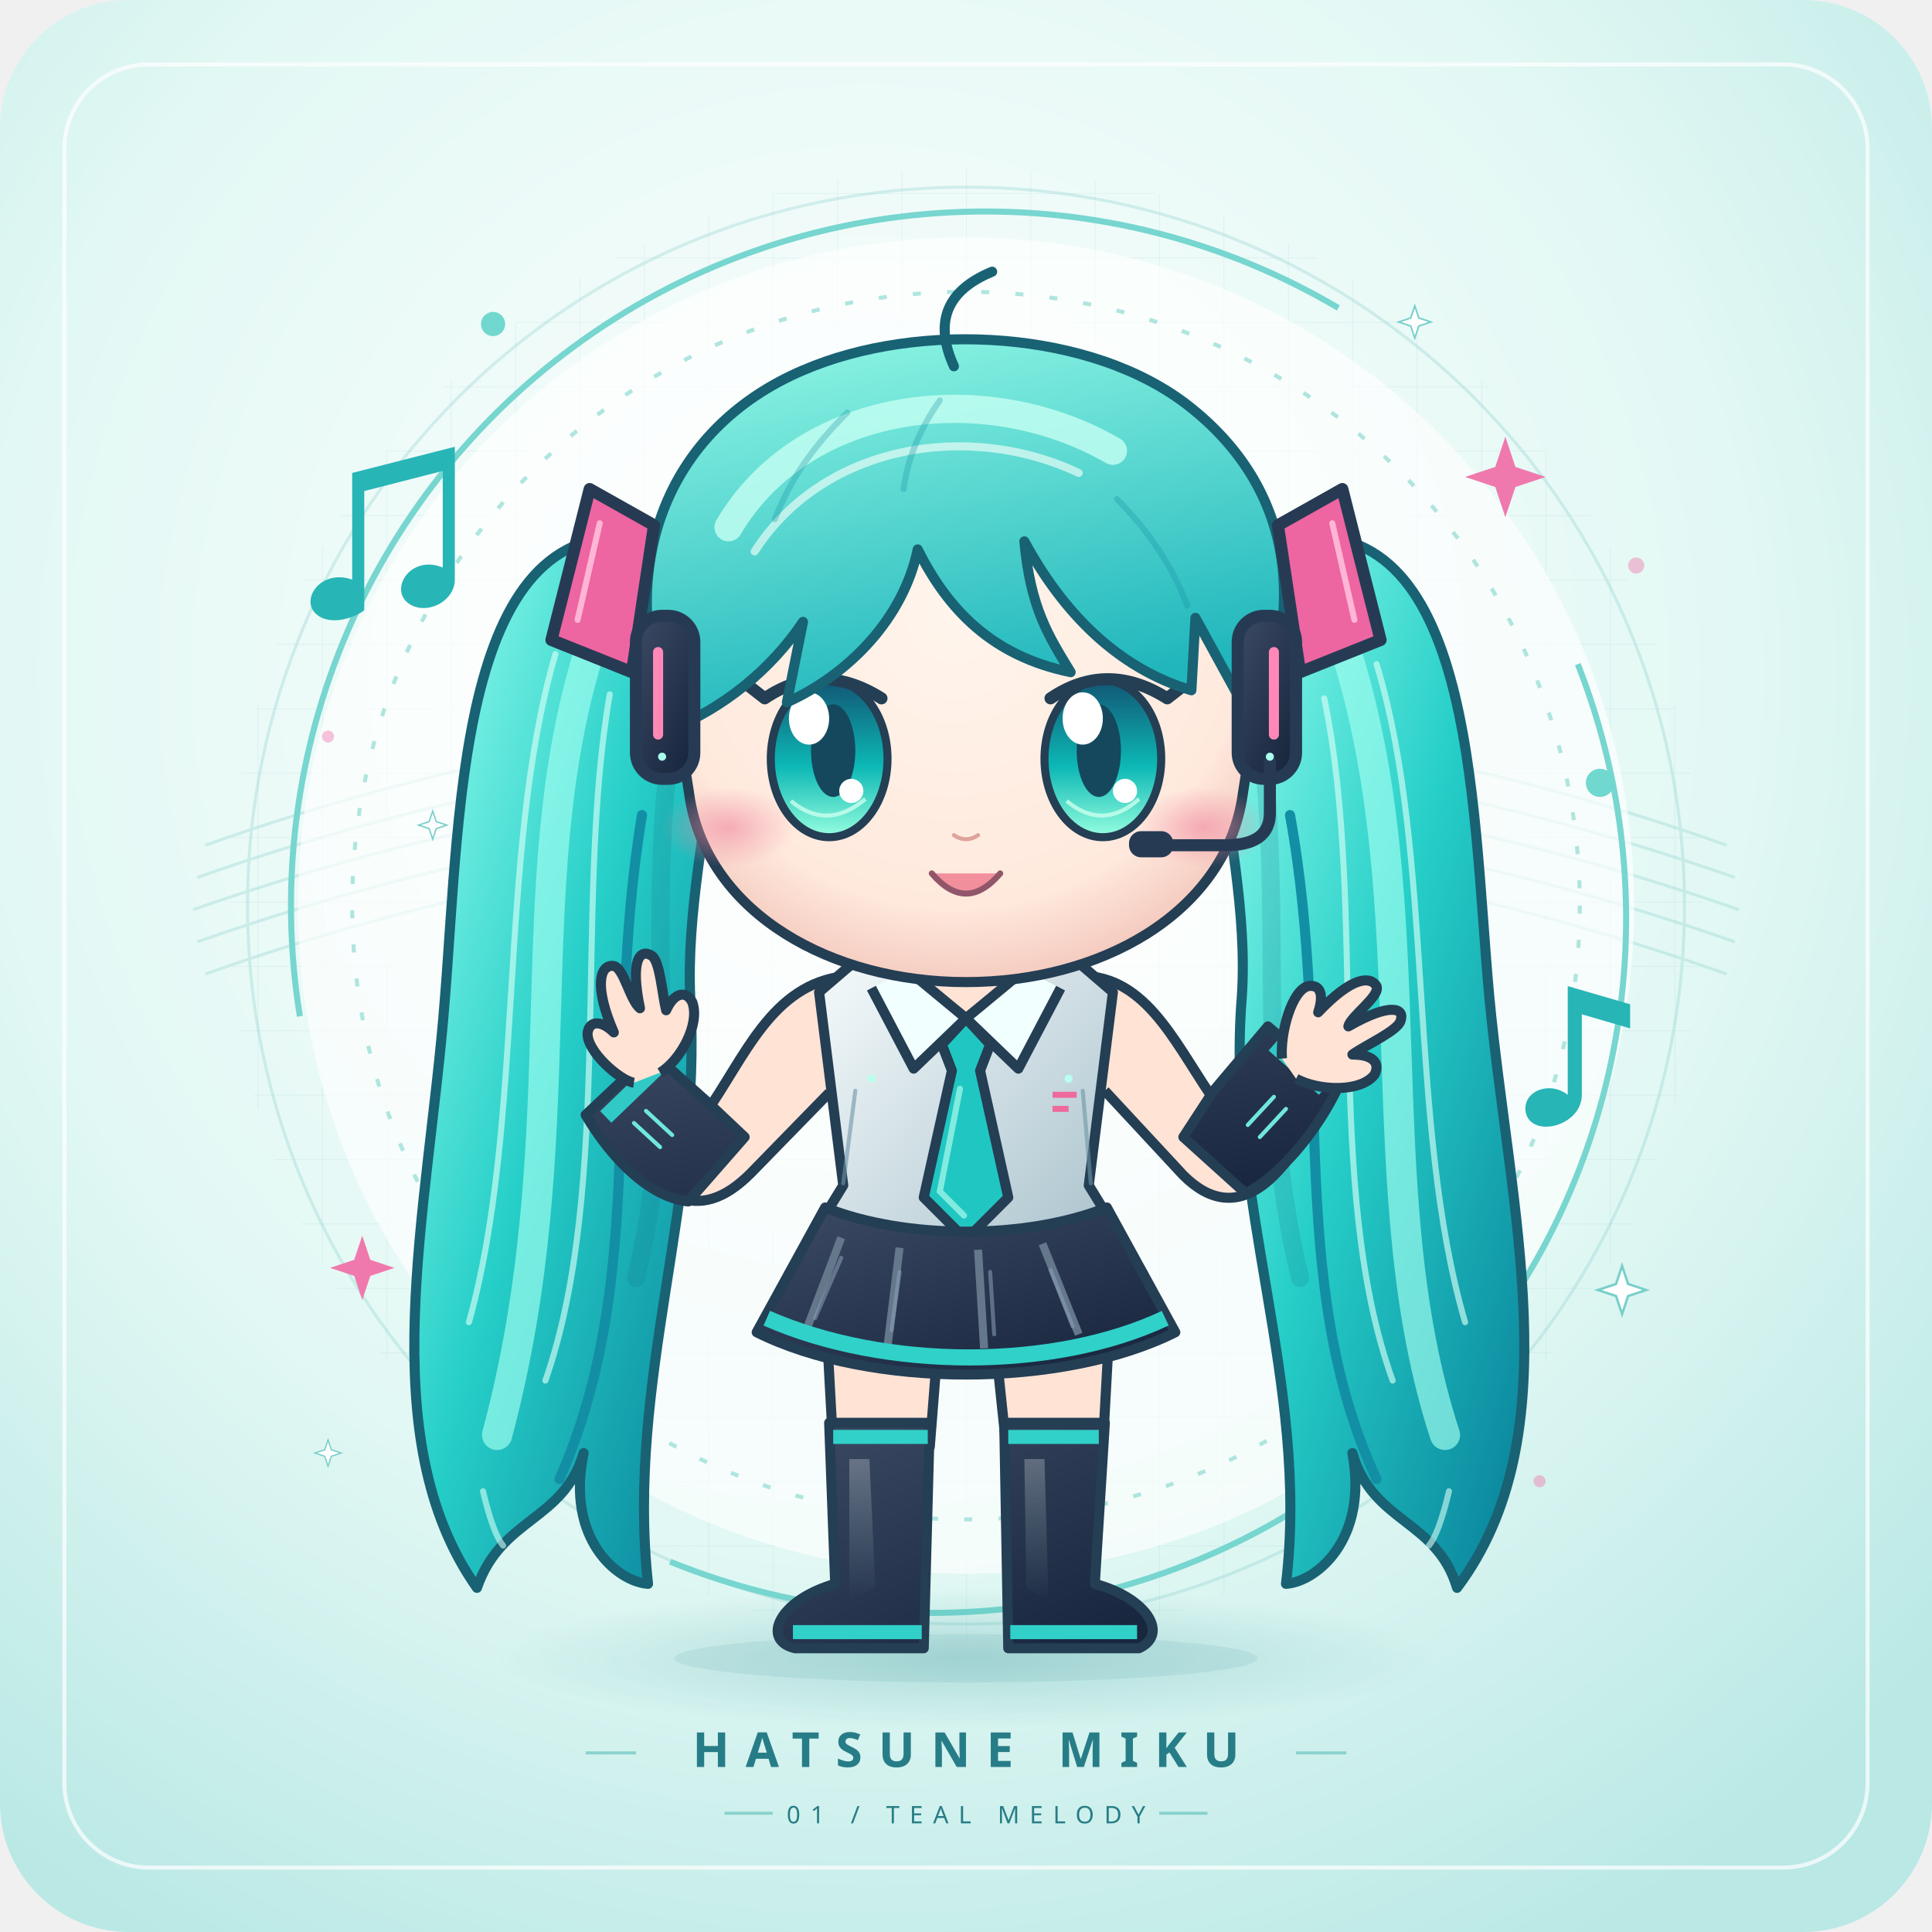
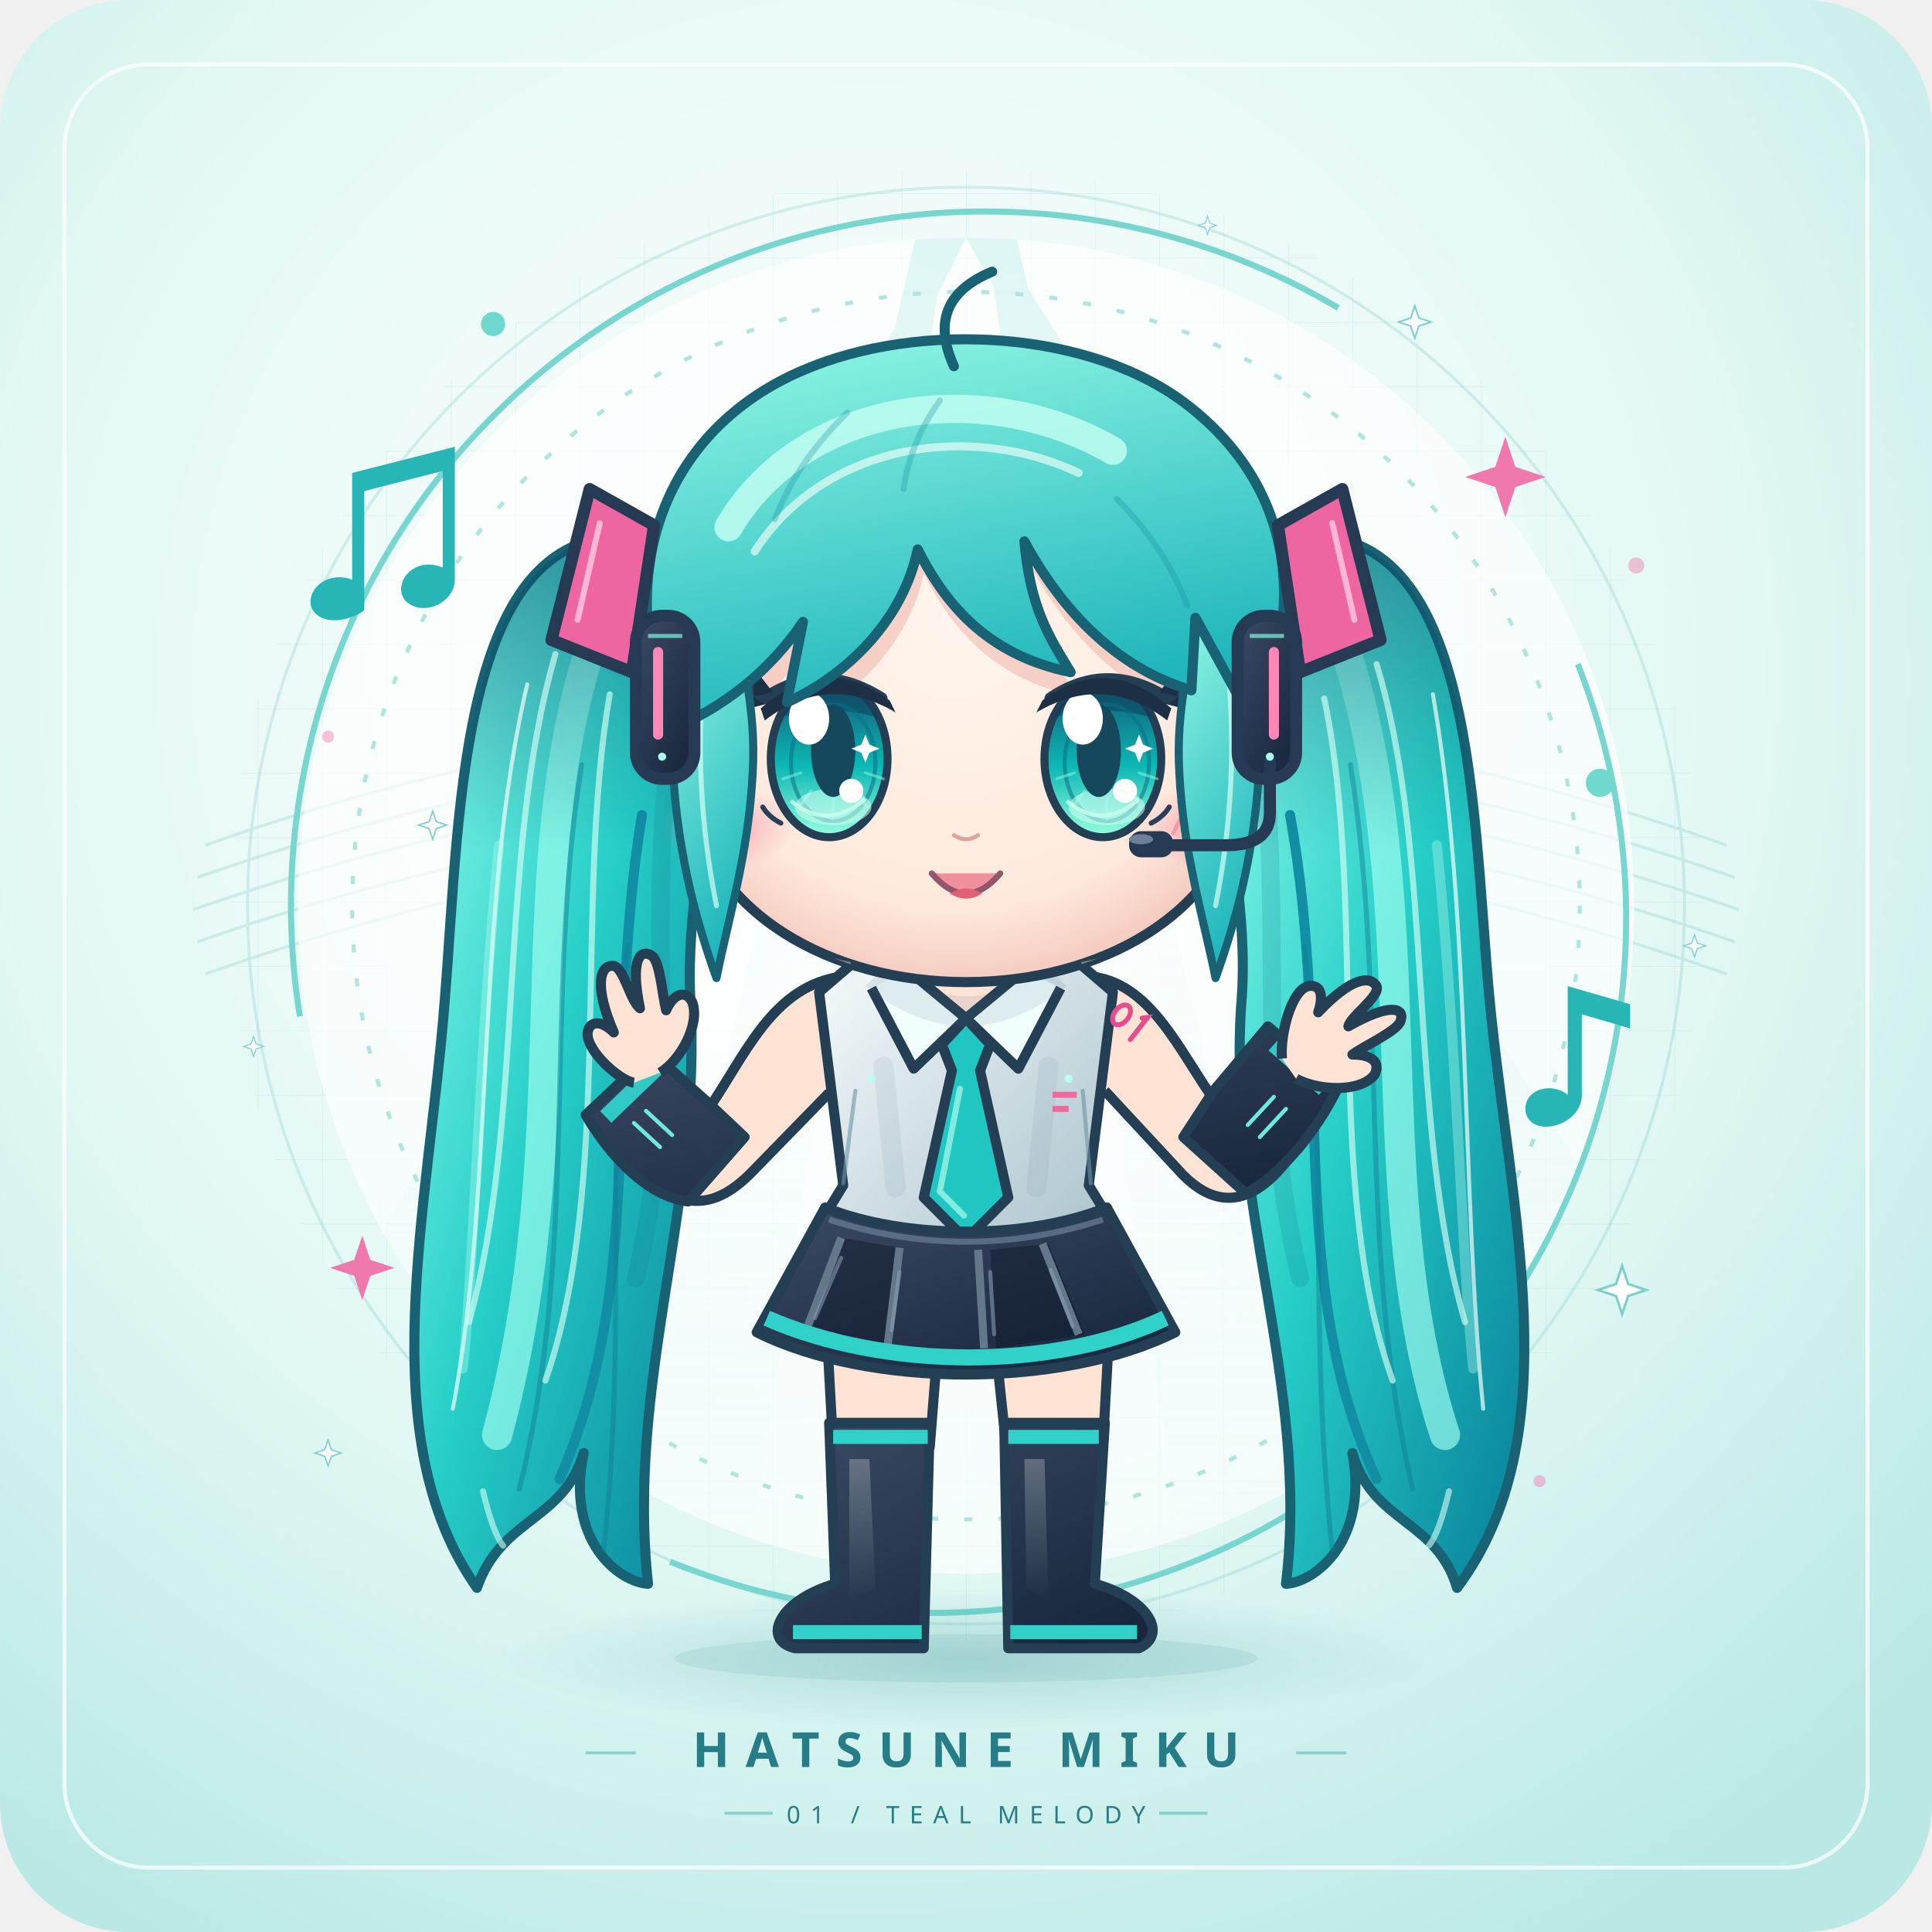
<svg xmlns="http://www.w3.org/2000/svg" width="960" height="960" viewBox="0 0 960 960" role="img" aria-labelledby="title desc">
  <defs>
    <radialGradient id="bg" cx="45%" cy="35%" r="75%">
      <stop stop-color="#ffffff" />
      <stop offset=".6" stop-color="#e2f8f4" />
      <stop offset="1" stop-color="#b9e8e5" />
    </radialGradient>
    <linearGradient id="hair" x1="0%" y1="0%" x2="100%" y2="100%">
      <stop stop-color="#9cfff0" />
      <stop offset=".48" stop-color="#26cfc8" />
      <stop offset="1" stop-color="#087e99" />
    </linearGradient>
    <linearGradient id="fringe" x2="30%" y2="100%">
      <stop stop-color="#93f8e5" />
      <stop offset="1" stop-color="#20b6bc" />
    </linearGradient>
    <linearGradient id="cloth" x2="100%" y2="100%">
      <stop stop-color="#fbffff" />
      <stop offset="1" stop-color="#9eb9c5" />
    </linearGradient>
    <linearGradient id="dark" x2="80%" y2="100%">
      <stop stop-color="#3c4a64" />
      <stop offset="1" stop-color="#18273e" />
    </linearGradient>
    <linearGradient id="eye" x2="0%" y2="100%">
      <stop stop-color="#125674" />
      <stop offset=".55" stop-color="#0cb8b5" />
      <stop offset="1" stop-color="#97ffdf" />
    </linearGradient>
    <radialGradient id="skin" cx="48%" cy="38%" r="70%">
      <stop stop-color="#fff5ec" />
      <stop offset=".7" stop-color="#ffe9dd" />
      <stop offset="1" stop-color="#efb9ae" />
    </radialGradient>
    <radialGradient id="blush">
      <stop stop-color="#f18fa5" stop-opacity=".65" />
      <stop offset="1" stop-color="#f18fa5" stop-opacity="0" />
    </radialGradient>
    <radialGradient id="ground">
      <stop stop-color="#268e91" stop-opacity=".25" />
      <stop offset="1" stop-color="#268e91" stop-opacity="0" />
    </radialGradient>
    <linearGradient id="shine" x2="0%" y2="100%">
      <stop stop-color="#fff" stop-opacity=".85" />
      <stop offset="1" stop-color="#c5fff2" stop-opacity="0" />
    </linearGradient>
+     <linearGradient id="tailShade" x2="0%" y2="100%">
+       <stop stop-color="#06506a" stop-opacity=".55" />
+       <stop offset=".3" stop-color="#06506a" stop-opacity="0" />
+     </linearGradient>
+     <radialGradient id="halo" cx="50%" cy="45%" r="50%">
+       <stop stop-color="#fff" stop-opacity=".9" />
+       <stop offset="1" stop-color="#fff" stop-opacity="0" />
+     </radialGradient>
+     <linearGradient id="ray" x2="0%" y2="100%">
+       <stop stop-color="#9fe6dd" stop-opacity=".55" />
+       <stop offset="1" stop-color="#c8f4ee" stop-opacity="0" />
+     </linearGradient>
+     <clipPath id="face">
+       <path d="M333 334C324 241 376 193 480 193s156 48 147 141l-10 64c-10 56-70 90-137 90s-127-34-137-90z" />
+     </clipPath>
+     <clipPath id="stage">
+       <circle cx="480" cy="450" r="332" />
+     </clipPath>
    <pattern id="staff-grid" width="32" height="32" patternUnits="userSpaceOnUse">
      <path d="M32 0H0V32" fill="none" stroke="#479caa" stroke-width=".6" opacity=".12" />
    </pattern>
    <path id="sparkle" d="M0-10 2.5-2.5 10 0 2.5 2.5 0 10-2.5 2.5-10 0-2.5-2.5Z" />
  </defs>
  <rect width="960" height="960" rx="64" fill="url(#bg)" />
  <rect x="32" y="32" width="896" height="896" rx="42" fill="none" stroke="#fff" stroke-opacity=".7" stroke-width="2" />
  <circle cx="480" cy="450" r="366" fill="url(#staff-grid)" />
  <g fill="none" stroke="#82ccc9" stroke-width="1.5" opacity=".3">
    <path d="M102 420Q480 286 858 420M98 436Q480 302 862 436M96 452Q480 318 864 452M98 468Q480 334 862 468M102 484Q480 350 858 484" />
    <circle cx="480" cy="450" r="357" />
  </g>
  <circle cx="480" cy="450" r="332" fill="#fff" opacity=".66" />
+   <g clip-path="url(#stage)" fill="url(#ray)" opacity=".55">
+     <path d="M455 118 300 790h70L470 118zM490 118l100 672h70L505 118zM470 118 140 700l40 25L480 118zM480 118l340 607 40-25L495 118z" />
+   </g>
+   <ellipse cx="480" cy="470" rx="250" ry="290" fill="url(#halo)" />
  <circle cx="480" cy="450" r="305" fill="none" stroke="#afe5df" stroke-width="2" stroke-dasharray="4 13" />
  <path d="M149 505A345 345 0 0 1 665 153M784 330A345 345 0 0 1 333 776" fill="none" stroke="#77d6cf" stroke-width="3" />
  <g fill="#28b5b6">
    <path d="M181 303v-59l39-10v48c-17-7-28 13-15 19 9 4 21-3 21-13v-66l-51 13v53c-17-6-28 13-15 19 9 4 21-3 21-4z" />
    <path d="m779 544 0-54 31 9v12l-24-7v40c0 16-26 22-28 8-1-10 12-15 21-8z" />
  </g>
  <g fill="#ef79ad">
    <path d="m748 217 5 15 15 5-15 5-5 15-5-15-15-5 15-5z" />
    <path d="m180 614 4 12 12 4-12 4-4 12-4-12-12-4 12-4z" />
  </g>
  <g fill="#70d8ce">
    <circle cx="245" cy="161" r="6" />
    <circle cx="795" cy="389" r="7" />
    <circle cx="726" cy="681" r="5" />
  </g>
  <g fill="#fff" stroke="#79cfca" stroke-width="1">
    <use href="#sparkle" transform="translate(215 410) scale(.7)" />
    <use href="#sparkle" transform="translate(703 160) scale(.8)" />
    <use href="#sparkle" transform="translate(806 641) scale(1.2)" />
    <use href="#sparkle" transform="translate(163 722) scale(.65)" />
+     <use href="#sparkle" transform="translate(842 470) scale(.55)" />
+     <use href="#sparkle" transform="translate(126 520) scale(.5)" />
+     <use href="#sparkle" transform="translate(600 112) scale(.45)" />
  </g>
  <g fill="#ef79ad" opacity=".45">
    <circle cx="163" cy="366" r="3" />
    <circle cx="813" cy="281" r="4" />
    <circle cx="765" cy="736" r="3" />
  </g>
  <ellipse cx="480" cy="824" rx="235" ry="35" fill="url(#ground)" />
  <ellipse cx="480" cy="824" rx="145" ry="12" fill="#27888e" opacity=".1" />
  <g stroke="#186274" stroke-width="5" stroke-linejoin="round">
    <path d="M328 269C228 246 229 399 221 497 213 601 184 714 237 789 249 754 280 756 290 722 281 765 307 786 322 787 311 686 349 598 343 496 339 411 384 319 328 269Z" fill="url(#hair)" />
    <path d="M632 269C733 245 731 397 740 495 750 601 781 713 724 789 714 755 682 757 672 722 680 765 654 786 639 787 651 687 609 597 617 496 623 412 576 319 632 269Z" fill="url(#hair)" />
  </g>
  <g fill="none" stroke-linecap="round">
    <path d="M293 323C256 441 287 564 247 713M668 321C710 451 678 591 718 713" stroke="#a1fff0" stroke-width="15" opacity=".66" />
    <path d="M319 405C299 526 323 633 278 735M641 405C663 526 638 636 684 735" stroke="#128fa5" stroke-width="5" />
+   </g>
+   <path d="M328 269C228 246 229 399 221 497 213 601 184 714 237 789 249 754 280 756 290 722 281 765 307 786 322 787 311 686 349 598 343 496 339 411 384 319 328 269Z" fill="url(#tailShade)" />
+   <path d="M632 269C733 245 731 397 740 495 750 601 781 713 724 789 714 755 682 757 672 722 680 765 654 786 639 787 651 687 609 597 617 496 623 412 576 319 632 269Z" fill="url(#tailShade)" />
+   <g fill="none" stroke-linecap="round">
+     <path d="M262 340C236 450 246 590 225 700M712 345C731 455 726 590 737 700" stroke="#f0fffb" stroke-width="2" opacity=".7" />
+     <path d="M289 380C270 500 288 620 258 740M671 380C690 500 674 620 702 740M312 470C300 560 312 660 300 770M648 470C660 560 650 660 662 770" stroke="#0f7d93" stroke-width="2.5" opacity=".45" />
+     <path d="M248 420C238 520 236 620 230 680M714 420C724 520 726 620 732 680" stroke="#bafff2" stroke-width="5" opacity=".35" />
  </g>
  <g fill="none" stroke-linecap="round">
    <path d="M276 325C247 424 261 557 233 657M303 345C285 448 305 589 271 686M684 330C713 425 699 558 728 657M658 347C680 453 657 589 692 686" stroke="#d4fff6" stroke-width="3" opacity=".65" />
    <path d="M331 390C323 474 337 549 316 635M629 390C636 474 625 549 646 635" stroke="#126d87" stroke-width="9" opacity=".18" />
    <path d="M240 741q5 21 10 27M720 741q-5 21-10 27" stroke="#d4fff6" stroke-width="3" opacity=".6" />
  </g>
  <g stroke="#243e54" stroke-width="5" stroke-linejoin="round">
    <path d="m410 646 4 73 48 0 6-76M492 643l8 76h48l4-73" fill="#ffe3d5" />
    <path d="m412 707 3 80c-28 8-37 28-20 32h64l3-112zM499 707l2 112h65c15-7 4-25-22-32l5-80z" fill="url(#dark)" />
    <path d="M414 714h47M501 714h45M394 811h64M502 811h63" fill="none" stroke="#31d0c9" stroke-width="7" />
  </g>
  <g fill="url(#shine)" opacity=".3">
    <path d="M422 725h10l3 64-13 7zM509 725h10l2 71-11-7z" />
  </g>
  <g stroke="#243e54" stroke-width="5" stroke-linejoin="round">
    <path d="M420 485c-37 4-50 41-70 69l-29-26-25 28c30 41 51 53 77 27l39-40M540 485c32 2 46 38 65 64l25-32 29 25c-19 44-44 69-71 42l-39-42" fill="#ffe3d5" />
    <path d="m352 548-28-25-33 31c13 22 32 41 51 43l28-32zM603 542l27-32 35 30c-11 23-29 44-46 53l-31-28z" fill="url(#dark)" />
    <path d="m327 530-26 25M633 519l25 22" stroke="#30c9c6" stroke-width="8" />
    <path d="M315 538c-7-1-24-16-23-25 1-6 7-6 13 0-10-23-7-34 0-33 5 1 8 17 13 21-5-24 0-30 6-26 4 3 5 19 7 27 4-9 10-10 13-4 4 11-6 29-16 35M637 526c-1-13 5-34 13-36 6-1 8 4 5 13 17-18 26-18 29-13 2 5-13 15-14 20 21-12 28-9 26-3-1 5-17 12-24 17 10 0 14 4 11 10-7 9-28 8-39 2" fill="#ffe3d5" />
    <path d="M435 469h90l28 24-12 96 27 44c-44 24-132 24-176 0l27-44-12-96z" fill="url(#cloth)" />
    <path d="m453 463 3 24 24 19 24-19 3-24" fill="#ffe3d5" />
    <path d="m451 482 29 24-26 25-21-40M509 482l-29 24 26 25 21-40" fill="#f1ffff" />
    <path d="m480 506-12 13 5 13-14 63 21 21 21-21-14-63 5-13z" fill="#20c7c2" />
    <path d="m410 600-34 62c56 28 152 28 208 0l-34-62c-40 16-100 16-140 0z" fill="url(#dark)" />
+     <path d="M418 615 447 620 441 669 401 660zM492 621 521 618 539 663 495 670z" fill="#0c1628" opacity=".45" stroke="none" />
+     <path d="M412 606q68 22 136 0" fill="none" stroke="#6b7f98" stroke-width="3" opacity=".7" />
    <path d="m418 615-17 45m46-40-6 49m45-48 3 49m29-52 18 45" fill="none" stroke="#64778b" stroke-width="4" />
    <path d="M381 655c59 26 143 26 198 0" fill="none" stroke="#30d1c9" stroke-width="8" />
  </g>
  <g fill="none" stroke-linecap="round">
    <path d="m425 542-6 46m119-46 4 46" stroke="#6c95a6" stroke-width="2" opacity=".6" />
    <path d="m477 541-10 51 12 12" stroke="#b5fff0" stroke-width="3" opacity=".65" />
    <path d="m405 655 13-30m25 36 4-29m47 31-2-31m41 27-11-28" stroke="#8da1b6" stroke-width="2" opacity=".55" />
    <path d="m315 558 13 12m-7-18 13 12m286-5 13-14m-7 20 13-14" stroke="#70e7dc" stroke-width="2" />
  </g>
+   <g fill="none" stroke="#e64b8b" stroke-width="2.4" stroke-linecap="round" transform="rotate(38 562 508)">
+     <ellipse cx="556" cy="508" rx="3.6" ry="5.6" />
+     <path d="M565 503l2-2v14" />
+   </g>
+   <path d="M440 480q40 30 80 0l10 10q-50 40-100 0z" fill="#46617a" opacity=".12" />
+   <path d="M439 530l6 60M521 530l-6 60" stroke="#6d8aa0" stroke-width="10" opacity=".12" stroke-linecap="round" />
  <g fill="#b9fff0">
    <circle cx="433" cy="536" r="2" />
    <circle cx="531" cy="536" r="2" />
  </g>
  <path d="M523 544h12m-12 7h8" stroke="#ed6a9d" stroke-width="3" />
  <path d="M333 334C324 241 376 193 480 193s156 48 147 141l-10 64c-10 56-70 90-137 90s-127-34-137-90z" fill="url(#skin)" stroke="#243e54" stroke-width="5" />
+   <path d="M334 362c-31-79-3-149 65-178 58-25 144-20 192 18 52 41 58 100 32 158l-29-53-2 36c-37-11-64-39-83-74 3 33 12 47 23 65-39-8-61-31-76-61-7 34-34 62-65 76l8-40c-16 24-40 43-65 53z" fill="#eaa99f" opacity=".45" clip-path="url(#face)" transform="translate(3 12)" />
+   <path d="M342 420q20 50 80 62M618 420q-20 50-80 62" fill="none" stroke="#efb9ae" stroke-width="8" opacity=".5" clip-path="url(#face)" />
  <ellipse cx="362" cy="411" rx="33" ry="20" fill="url(#blush)" />
  <ellipse cx="598" cy="411" rx="33" ry="20" fill="url(#blush)" />
+   <g fill="none" stroke="#ee7f99" stroke-width="2" stroke-linecap="round" opacity=".6">
+     <path d="M352 404l-5 10M362 404l-5 10M372 404l-5 10M588 404l-5 10M598 404l-5 10M608 404l-5 10" />
+   </g>
  <g stroke="#243e54" stroke-width="4">
    <ellipse cx="412" cy="377" rx="29" ry="39" fill="url(#eye)" />
    <ellipse cx="548" cy="377" rx="29" ry="39" fill="url(#eye)" />
+   </g>
+   <clipPath id="eyeL">
+     <ellipse cx="412" cy="377" rx="29" ry="39" />
+   </clipPath>
+   <g clip-path="url(#eyeL)">
+     <path d="M378 338h68v22q-34-14-68 0z" fill="#0b3f5a" opacity=".55" />
+     <ellipse cx="414" cy="379" rx="21" ry="29" fill="none" stroke="#0a6f86" stroke-width="2" opacity=".55" />
+     <g stroke="#7ff6e0" stroke-width="1.4" opacity=".55" stroke-linecap="round">
+       <path d="M414 397v10M403 393l-6 8M425 393l6 8M398 384l-9 3M430 384l9 3" />
+     </g>
+     <ellipse cx="414" cy="401" rx="19" ry="9" fill="#d2fff3" opacity=".55" />
+   </g>
+   <clipPath id="eyeR">
+     <ellipse cx="548" cy="377" rx="29" ry="39" />
+   </clipPath>
+   <g clip-path="url(#eyeR)">
+     <path d="M514 338h68v22q-34-14-68 0z" fill="#0b3f5a" opacity=".55" />
+     <ellipse cx="550" cy="379" rx="21" ry="29" fill="none" stroke="#0a6f86" stroke-width="2" opacity=".55" />
+     <g stroke="#7ff6e0" stroke-width="1.4" opacity=".55" stroke-linecap="round">
+       <path d="M550 397v10M539 393l-6 8M561 393l6 8M534 384l-9 3M566 384l9 3" />
+     </g>
+     <ellipse cx="550" cy="401" rx="19" ry="9" fill="#d2fff3" opacity=".55" />
  </g>
  <g fill="#15485d">
    <ellipse cx="414" cy="373" rx="11" ry="23" />
    <ellipse cx="546" cy="373" rx="11" ry="23" />
  </g>
  <g fill="white">
    <ellipse cx="402" cy="357" rx="10" ry="13" />
    <ellipse cx="538" cy="357" rx="10" ry="13" />
    <circle cx="423" cy="393" r="6" />
    <circle cx="559" cy="393" r="6" />
  </g>
  <g fill="none" stroke="#243e54" stroke-width="6" stroke-linecap="round">
    <path d="M380 347q28-19 58 0M522 347q28-19 58 0M380 347l-9-7M580 347l9-7" />
  </g>
  <g fill="none" stroke="#caffed" stroke-width="2" opacity=".8">
    <path d="M393 398q18 15 37-1M530 398q18 15 36-1" />
  </g>
+   <g fill="#1c2f45">
+     <path d="M378 352q32-28 64-4l3 6q-34-20-65 4z" />
+     <path d="M380 350l-15-10 3 13z" />
+     <path d="M384 344l-10-13 1 15z" />
+     <path d="M582 352q-32-28-64-4l-3 6q34-20 65 4z" />
+     <path d="M580 350l15-10-3 13z" />
+     <path d="M576 344l10-13-1 15z" />
+   </g>
+   <g fill="none" stroke="#2b4058" stroke-width="2.5" stroke-linecap="round">
+     <path d="M388 409q-6-3-9-8M572 409q6-3 9-8" />
+   </g>
+   <g fill="#fff">
+     <path d="M430 365l2 5 5 2-5 2-2 5-2-5-5-2 5-2z" />
+     <path d="M566 365l2 5 5 2-5 2-2 5-2-5-5-2 5-2z" />
+   </g>
  <path d="M474 415q6 4 12 0" fill="none" stroke="#dea399" stroke-width="2" stroke-linecap="round" />
  <path d="M463 434q17 20 34 0" fill="#f28f9d" stroke="#915669" stroke-width="3" stroke-linecap="round" />
+   <path d="M472 444q8-5 16 0q-8 5-16 0z" fill="#e0607a" />
+   <g fill="url(#fringe)" stroke="#186274" stroke-width="4" stroke-linejoin="round">
+     <path d="M340 300C328 365 334 425 356 486 362 456 372 424 374 384 376 352 368 322 362 300Z" />
+     <path d="M620 300C632 365 626 425 604 486 598 456 588 424 586 384 584 352 592 322 598 300Z" />
+   </g>
+   <g fill="none" stroke="#d4fff6" stroke-width="2.5" stroke-linecap="round" opacity=".7">
+     <path d="M350 330q-6 60 6 120M610 330q6 60-6 120" />
+   </g>
  <path d="M334 362c-31-79-3-149 65-178 58-25 144-20 192 18 52 41 58 100 32 158l-29-53-2 36c-37-11-64-39-83-74 3 33 12 47 23 65-39-8-61-31-76-61-7 34-34 62-65 76l8-40c-16 24-40 43-65 53z" fill="url(#fringe)" stroke="#186274" stroke-width="5" stroke-linejoin="round" />
  <path d="M362 262c37-63 127-75 191-38" fill="none" stroke="#c5fff2" stroke-width="14" stroke-linecap="round" opacity=".8" />
  <g fill="none" stroke-linecap="round">
    <path d="M375 274c34-53 106-65 161-39" stroke="#effff9" stroke-width="4" opacity=".65" />
    <path d="M421 205c-18 18-28 33-36 53M467 199c-10 14-16 29-18 44M555 248q24 24 35 53" stroke="#148da1" stroke-width="3" opacity=".3" />
  </g>
  <path d="M474 182q-15-33 19-47" fill="none" stroke="#186274" stroke-width="5" stroke-linecap="round" />
  <g stroke="#263b53" stroke-width="6" stroke-linejoin="round">
    <path d="m325 261-32-18-19 75 40 16zM635 261l32-18 19 75-40 16z" fill="#ed65a1" />
    <rect x="316" y="306" width="29" height="81" rx="13" fill="url(#dark)" />
    <rect x="615" y="306" width="29" height="81" rx="13" fill="url(#dark)" />
    <path d="M631 377v27q0 16-22 16h-34" fill="none" />
    <rect x="561" y="413" width="22" height="13" rx="6" fill="#263b53" stroke="none" />
  </g>
  <path d="M327 324v41M633 324v41" stroke="#ff88b7" stroke-width="5" stroke-linecap="round" />
  <g fill="none" stroke="#ffb5d5" stroke-width="3" stroke-linecap="round">
    <path d="m298 260-11 48M662 260l11 48" />
  </g>
  <g fill="#aaffed">
    <circle cx="329" cy="376" r="2" />
    <circle cx="631" cy="376" r="2" />
  </g>
+   <g fill="none" stroke="#7ff6e0" stroke-width="2" opacity=".7">
+     <path d="M322 316h17M621 316h17" />
+   </g>
+   <ellipse cx="567" cy="417" rx="6" ry="2.5" fill="#6b7f98" />
  <g fill="none" stroke="#5cbdb7" stroke-width="1.5" opacity=".6">
    <path d="M291 871h25M644 871h25M360 901h24M576 901h24" />
  </g>
  <g text-anchor="middle" font-family="sans-serif" fill="#277d87">
    <text x="480" y="878" font-size="24" font-weight="700" letter-spacing="8">HATSUNE MIKU</text>
    <text x="480" y="906" font-size="12" letter-spacing="5">01 / TEAL MELODY</text>
  </g>
</svg>
